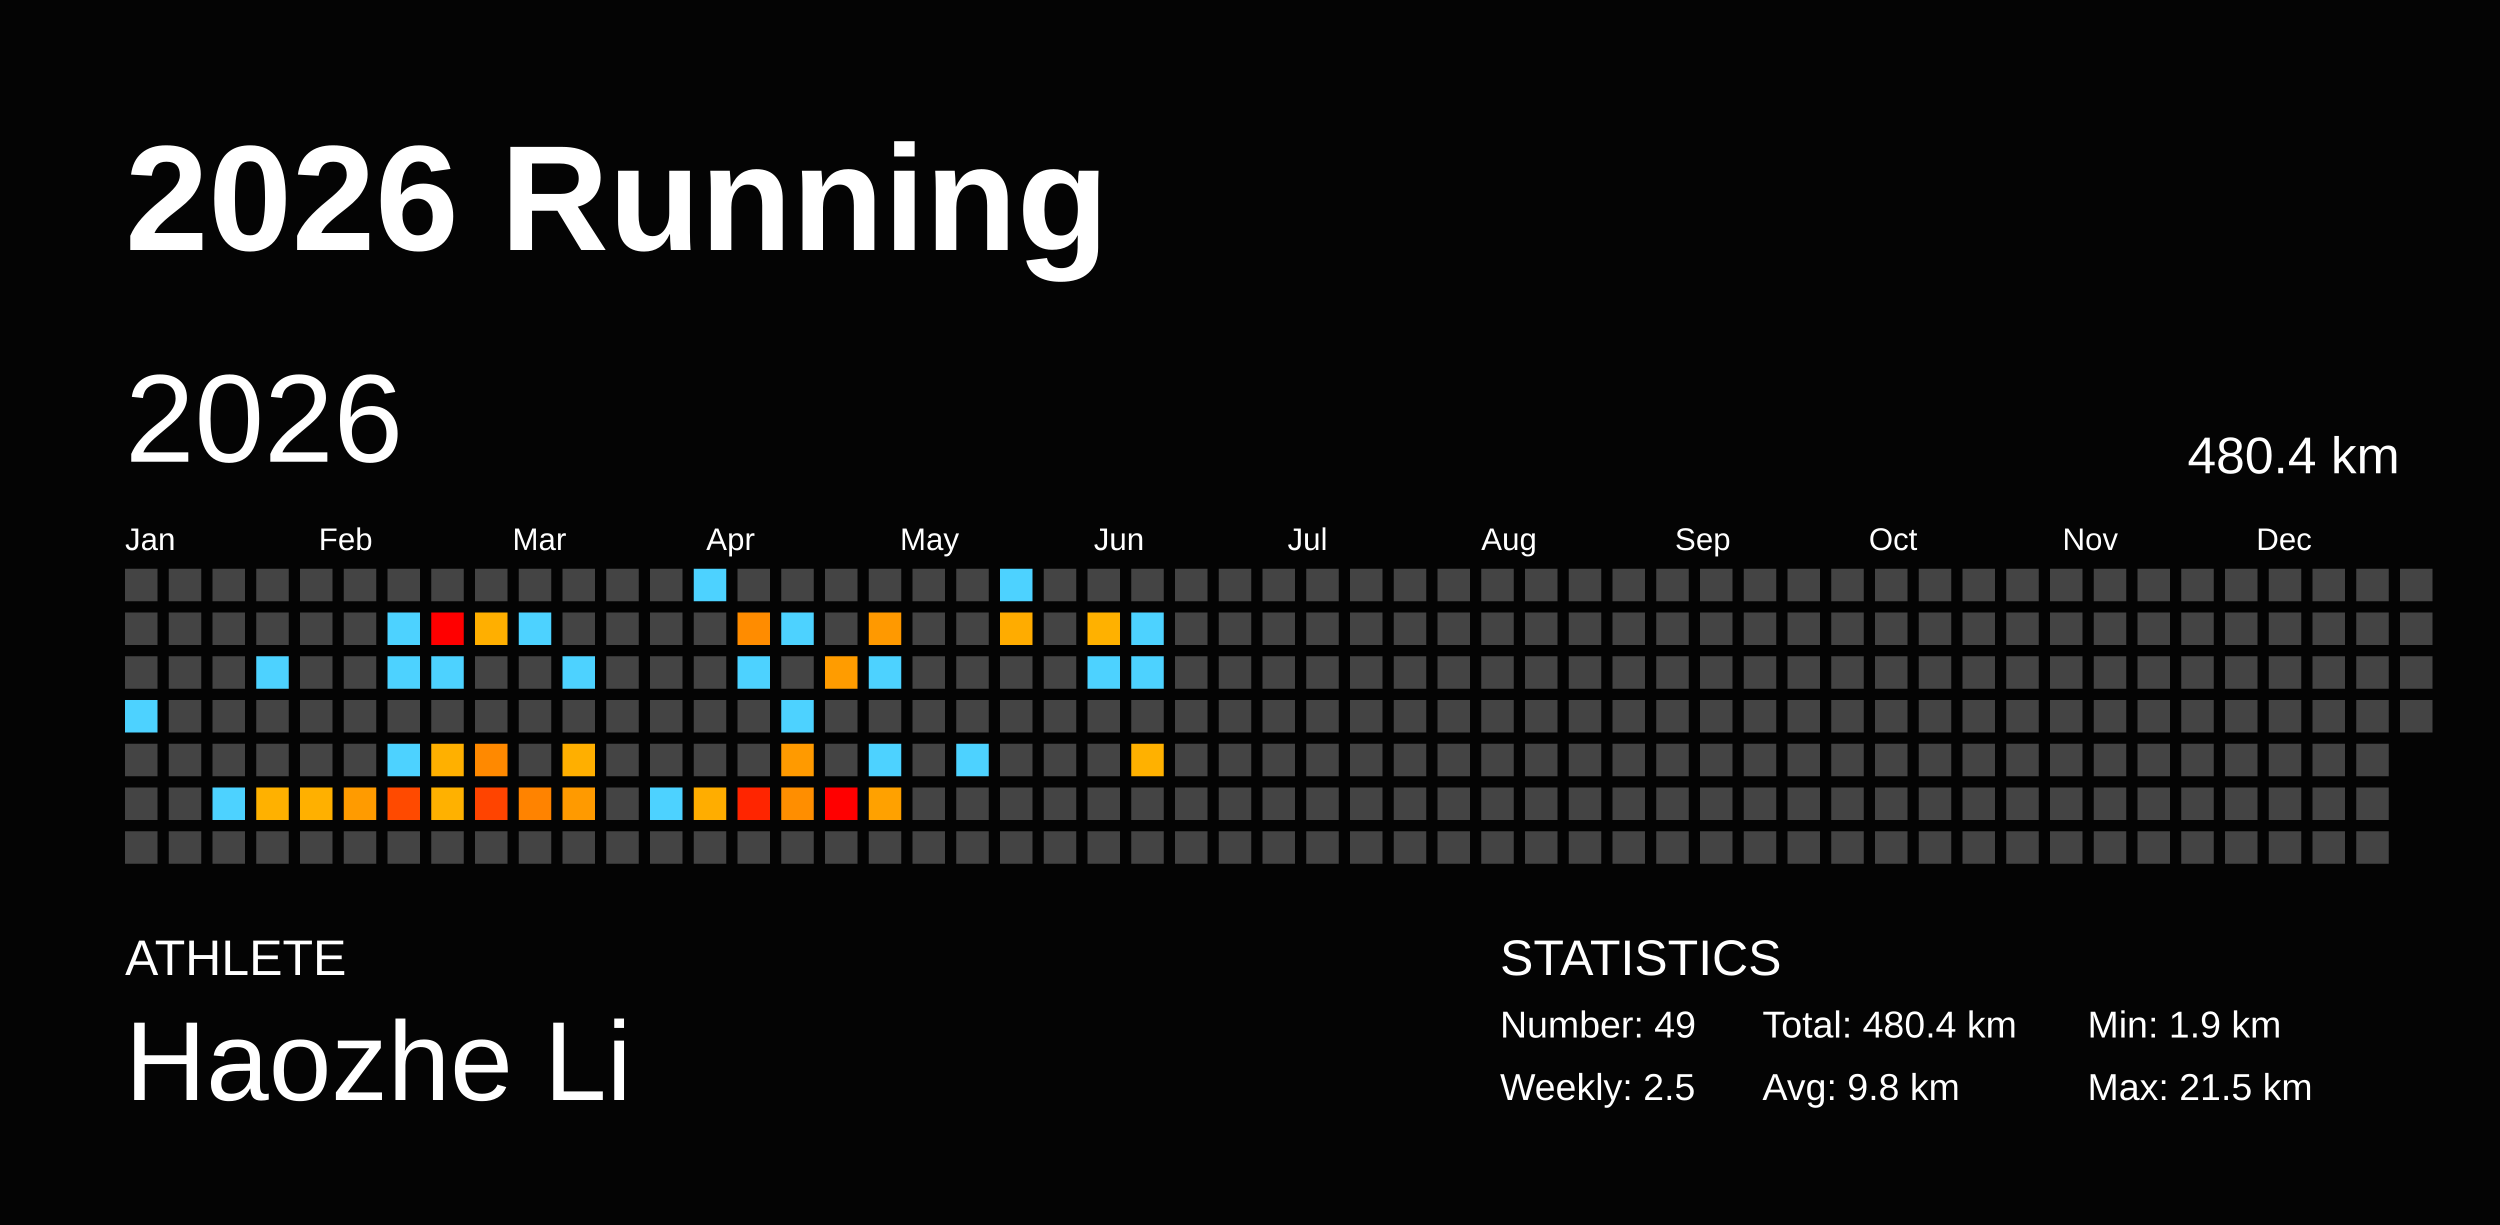
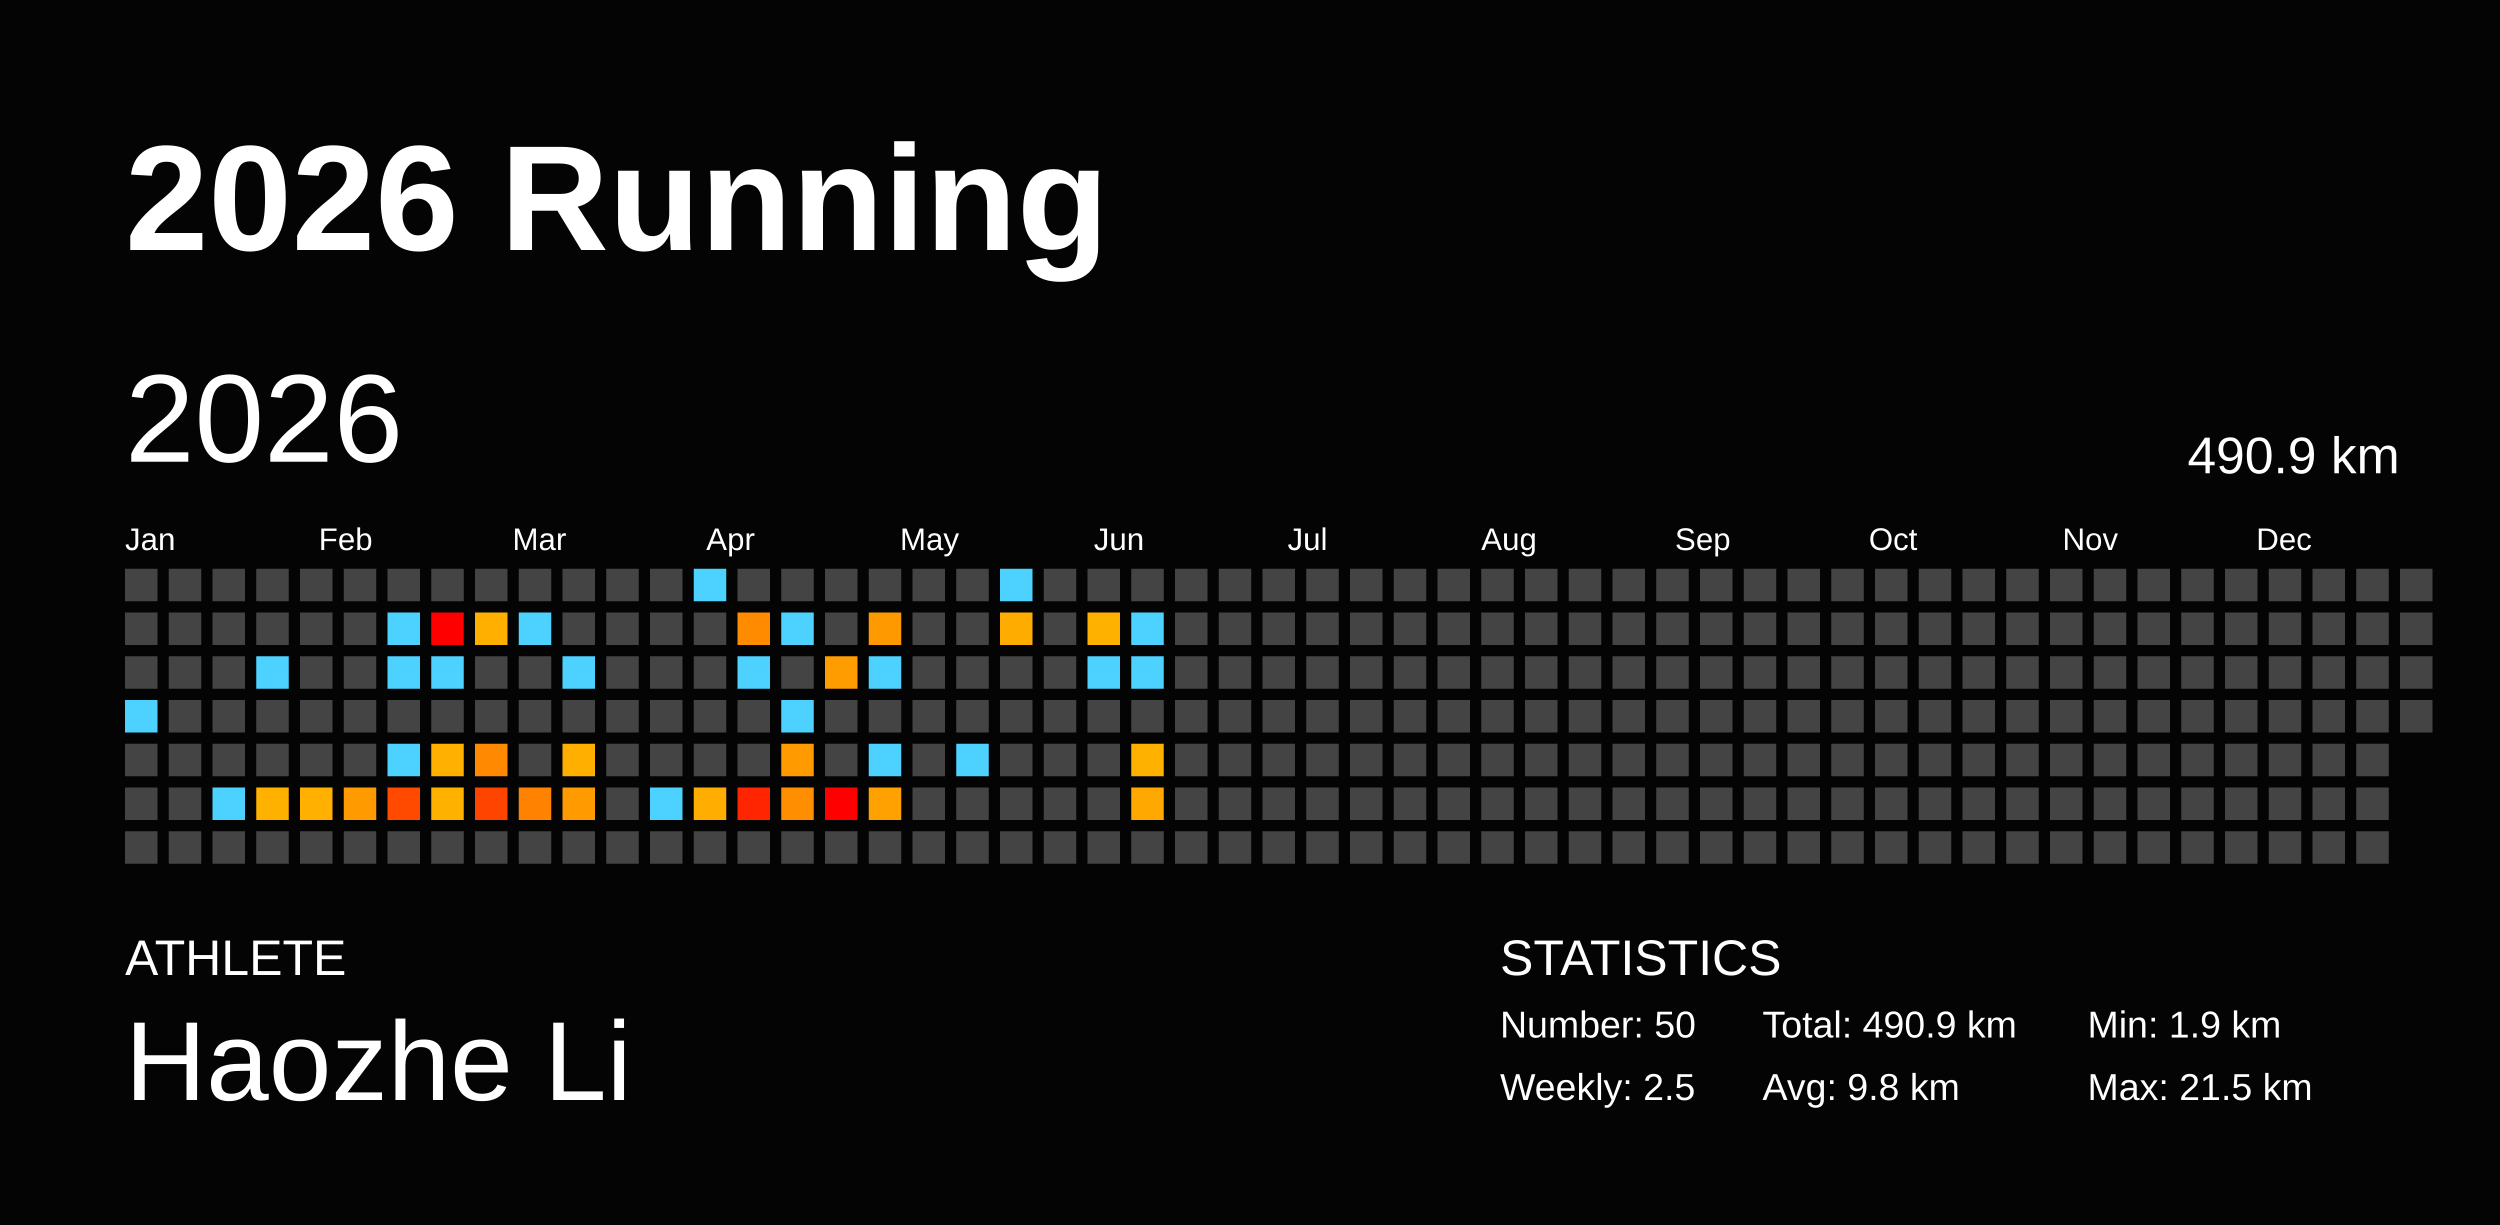
<svg xmlns="http://www.w3.org/2000/svg" baseProfile="full" height="98mm" version="1.1" viewBox="0,0,200,98" width="200mm">
  <defs />
  <rect fill="#040404" height="98" width="200" x="0" y="0" />
  <text fill="#FFFFFF" style="font-size:12px; font-family:Arial; font-weight:bold;" x="10" y="20">2026 Running</text>
  <text fill="#FFFFFF" style="font-size:4px; font-family:Arial" x="10" y="78">ATHLETE</text>
  <text fill="#FFFFFF" style="font-size:9px; font-family:Arial" x="10" y="88">Haozhe Li</text>
  <text fill="#FFFFFF" style="font-size:4px; font-family:Arial" x="120" y="78">STATISTICS</text>
-   <text fill="#FFFFFF" style="font-size:3px; font-family:Arial" x="120" y="83">Number: 49</text>
+   <text fill="#FFFFFF" style="font-size:3px; font-family:Arial" x="120" y="83">Number: 50</text>
  <text fill="#FFFFFF" style="font-size:3px; font-family:Arial" x="120" y="88">Weekly: 2.5</text>
-   <text fill="#FFFFFF" style="font-size:3px; font-family:Arial" x="141" y="83">Total: 480.4 km</text>
+   <text fill="#FFFFFF" style="font-size:3px; font-family:Arial" x="141" y="83">Total: 490.9 km</text>
  <text fill="#FFFFFF" style="font-size:3px; font-family:Arial" x="141" y="88">Avg: 9.8 km</text>
  <text fill="#FFFFFF" style="font-size:3px; font-family:Arial" x="167" y="83">Min: 1.9 km</text>
  <text fill="#FFFFFF" style="font-size:3px; font-family:Arial" x="167" y="88">Max: 21.5 km</text>
  <text dominant-baseline="hanging" fill="#FFFFFF" style="font-size:10.0px; font-family:Arial;" x="10" y="30">2026</text>
-   <text dominant-baseline="hanging" fill="#FFFFFF" style="font-size:4.125px; font-family:Arial;" x="175" y="35">480.4 km</text>
+   <text dominant-baseline="hanging" fill="#FFFFFF" style="font-size:4.125px; font-family:Arial;" x="175" y="35">490.9 km</text>
  <text fill="#FFFFFF" style="font-size:2.5px; font-family:Arial" x="10.0" y="44">Jan</text>
  <text fill="#FFFFFF" style="font-size:2.5px; font-family:Arial" x="25.5" y="44">Feb</text>
  <text fill="#FFFFFF" style="font-size:2.5px; font-family:Arial" x="41.0" y="44">Mar</text>
  <text fill="#FFFFFF" style="font-size:2.5px; font-family:Arial" x="56.5" y="44">Apr</text>
  <text fill="#FFFFFF" style="font-size:2.5px; font-family:Arial" x="72.0" y="44">May</text>
  <text fill="#FFFFFF" style="font-size:2.5px; font-family:Arial" x="87.5" y="44">Jun</text>
  <text fill="#FFFFFF" style="font-size:2.5px; font-family:Arial" x="103.0" y="44">Jul</text>
  <text fill="#FFFFFF" style="font-size:2.5px; font-family:Arial" x="118.5" y="44">Aug</text>
  <text fill="#FFFFFF" style="font-size:2.5px; font-family:Arial" x="134.0" y="44">Sep</text>
  <text fill="#FFFFFF" style="font-size:2.5px; font-family:Arial" x="149.5" y="44">Oct</text>
  <text fill="#FFFFFF" style="font-size:2.5px; font-family:Arial" x="165.0" y="44">Nov</text>
  <text fill="#FFFFFF" style="font-size:2.5px; font-family:Arial" x="180.5" y="44">Dec</text>
  <rect fill="#444444" height="2.6" width="2.6" x="10.0" y="45.5" />
  <rect fill="#444444" height="2.6" width="2.6" x="10.0" y="49.0" />
  <rect fill="#444444" height="2.6" width="2.6" x="10.0" y="52.5" />
  <rect fill="#4dd2ff" height="2.6" width="2.6" x="10.0" y="56.0" />
  <rect fill="#444444" height="2.6" width="2.6" x="10.0" y="59.5" />
  <rect fill="#444444" height="2.6" width="2.6" x="10.0" y="63.0" />
  <rect fill="#444444" height="2.6" width="2.6" x="10.0" y="66.5" />
  <rect fill="#444444" height="2.6" width="2.6" x="13.5" y="45.5" />
  <rect fill="#444444" height="2.6" width="2.6" x="13.5" y="49.0" />
  <rect fill="#444444" height="2.6" width="2.6" x="13.5" y="52.5" />
  <rect fill="#444444" height="2.6" width="2.6" x="13.5" y="56.0" />
  <rect fill="#444444" height="2.6" width="2.6" x="13.5" y="59.5" />
  <rect fill="#444444" height="2.6" width="2.6" x="13.5" y="63.0" />
  <rect fill="#444444" height="2.6" width="2.6" x="13.5" y="66.5" />
  <rect fill="#444444" height="2.6" width="2.6" x="17.0" y="45.5" />
  <rect fill="#444444" height="2.6" width="2.6" x="17.0" y="49.0" />
  <rect fill="#444444" height="2.6" width="2.6" x="17.0" y="52.5" />
  <rect fill="#444444" height="2.6" width="2.6" x="17.0" y="56.0" />
  <rect fill="#444444" height="2.6" width="2.6" x="17.0" y="59.5" />
  <rect fill="#4dd2ff" height="2.6" width="2.6" x="17.0" y="63.0" />
  <rect fill="#444444" height="2.6" width="2.6" x="17.0" y="66.5" />
  <rect fill="#444444" height="2.6" width="2.6" x="20.5" y="45.5" />
  <rect fill="#444444" height="2.6" width="2.6" x="20.5" y="49.0" />
  <rect fill="#4dd2ff" height="2.6" width="2.6" x="20.5" y="52.5" />
  <rect fill="#444444" height="2.6" width="2.6" x="20.5" y="56.0" />
  <rect fill="#444444" height="2.6" width="2.6" x="20.5" y="59.5" />
  <rect fill="#ffb100" height="2.6" width="2.6" x="20.5" y="63.0" />
  <rect fill="#444444" height="2.6" width="2.6" x="20.5" y="66.5" />
  <rect fill="#444444" height="2.6" width="2.6" x="24.0" y="45.5" />
  <rect fill="#444444" height="2.6" width="2.6" x="24.0" y="49.0" />
  <rect fill="#444444" height="2.6" width="2.6" x="24.0" y="52.5" />
  <rect fill="#444444" height="2.6" width="2.6" x="24.0" y="56.0" />
  <rect fill="#444444" height="2.6" width="2.6" x="24.0" y="59.5" />
  <rect fill="#ffb000" height="2.6" width="2.6" x="24.0" y="63.0" />
  <rect fill="#444444" height="2.6" width="2.6" x="24.0" y="66.5" />
  <rect fill="#444444" height="2.6" width="2.6" x="27.5" y="45.5" />
  <rect fill="#444444" height="2.6" width="2.6" x="27.5" y="49.0" />
  <rect fill="#444444" height="2.6" width="2.6" x="27.5" y="52.5" />
  <rect fill="#444444" height="2.6" width="2.6" x="27.5" y="56.0" />
  <rect fill="#444444" height="2.6" width="2.6" x="27.5" y="59.5" />
  <rect fill="#ff9b00" height="2.6" width="2.6" x="27.5" y="63.0" />
  <rect fill="#444444" height="2.6" width="2.6" x="27.5" y="66.5" />
  <rect fill="#444444" height="2.6" width="2.6" x="31.0" y="45.5" />
  <rect fill="#4dd2ff" height="2.6" width="2.6" x="31.0" y="49.0" />
  <rect fill="#4dd2ff" height="2.6" width="2.6" x="31.0" y="52.5" />
  <rect fill="#444444" height="2.6" width="2.6" x="31.0" y="56.0" />
  <rect fill="#4dd2ff" height="2.6" width="2.6" x="31.0" y="59.5" />
  <rect fill="#ff4a00" height="2.6" width="2.6" x="31.0" y="63.0" />
  <rect fill="#444444" height="2.6" width="2.6" x="31.0" y="66.5" />
  <rect fill="#444444" height="2.6" width="2.6" x="34.5" y="45.5" />
  <rect fill="red" height="2.6" width="2.6" x="34.5" y="49.0" />
  <rect fill="#4dd2ff" height="2.6" width="2.6" x="34.5" y="52.5" />
  <rect fill="#444444" height="2.6" width="2.6" x="34.5" y="56.0" />
  <rect fill="#ffb000" height="2.6" width="2.6" x="34.5" y="59.5" />
  <rect fill="#ffb100" height="2.6" width="2.6" x="34.5" y="63.0" />
  <rect fill="#444444" height="2.6" width="2.6" x="34.5" y="66.5" />
  <rect fill="#444444" height="2.6" width="2.6" x="38.0" y="45.5" />
  <rect fill="#ffaf00" height="2.6" width="2.6" x="38.0" y="49.0" />
  <rect fill="#444444" height="2.6" width="2.6" x="38.0" y="52.5" />
  <rect fill="#444444" height="2.6" width="2.6" x="38.0" y="56.0" />
  <rect fill="#ff8900" height="2.6" width="2.6" x="38.0" y="59.5" />
  <rect fill="#ff4400" height="2.6" width="2.6" x="38.0" y="63.0" />
  <rect fill="#444444" height="2.6" width="2.6" x="38.0" y="66.5" />
  <rect fill="#444444" height="2.6" width="2.6" x="41.5" y="45.5" />
  <rect fill="#4dd2ff" height="2.6" width="2.6" x="41.5" y="49.0" />
  <rect fill="#444444" height="2.6" width="2.6" x="41.5" y="52.5" />
  <rect fill="#444444" height="2.6" width="2.6" x="41.5" y="56.0" />
  <rect fill="#444444" height="2.6" width="2.6" x="41.5" y="59.5" />
  <rect fill="#ff8300" height="2.6" width="2.6" x="41.5" y="63.0" />
  <rect fill="#444444" height="2.6" width="2.6" x="41.5" y="66.5" />
  <rect fill="#444444" height="2.6" width="2.6" x="45.0" y="45.5" />
  <rect fill="#444444" height="2.6" width="2.6" x="45.0" y="49.0" />
  <rect fill="#4dd2ff" height="2.6" width="2.6" x="45.0" y="52.5" />
  <rect fill="#444444" height="2.6" width="2.6" x="45.0" y="56.0" />
  <rect fill="#ffaf00" height="2.6" width="2.6" x="45.0" y="59.5" />
  <rect fill="#ff9a00" height="2.6" width="2.6" x="45.0" y="63.0" />
  <rect fill="#444444" height="2.6" width="2.6" x="45.0" y="66.5" />
  <rect fill="#444444" height="2.6" width="2.6" x="48.5" y="45.5" />
  <rect fill="#444444" height="2.6" width="2.6" x="48.5" y="49.0" />
  <rect fill="#444444" height="2.6" width="2.6" x="48.5" y="52.5" />
  <rect fill="#444444" height="2.6" width="2.6" x="48.5" y="56.0" />
  <rect fill="#444444" height="2.6" width="2.6" x="48.5" y="59.5" />
  <rect fill="#444444" height="2.6" width="2.6" x="48.5" y="63.0" />
  <rect fill="#444444" height="2.6" width="2.6" x="48.5" y="66.5" />
  <rect fill="#444444" height="2.6" width="2.6" x="52.0" y="45.5" />
  <rect fill="#444444" height="2.6" width="2.6" x="52.0" y="49.0" />
  <rect fill="#444444" height="2.6" width="2.6" x="52.0" y="52.5" />
  <rect fill="#444444" height="2.6" width="2.6" x="52.0" y="56.0" />
  <rect fill="#444444" height="2.6" width="2.6" x="52.0" y="59.5" />
  <rect fill="#4dd2ff" height="2.6" width="2.6" x="52.0" y="63.0" />
  <rect fill="#444444" height="2.6" width="2.6" x="52.0" y="66.5" />
  <rect fill="#4dd2ff" height="2.6" width="2.6" x="55.5" y="45.5" />
  <rect fill="#444444" height="2.6" width="2.6" x="55.5" y="49.0" />
  <rect fill="#444444" height="2.6" width="2.6" x="55.5" y="52.5" />
  <rect fill="#444444" height="2.6" width="2.6" x="55.5" y="56.0" />
  <rect fill="#444444" height="2.6" width="2.6" x="55.5" y="59.5" />
  <rect fill="#ffad00" height="2.6" width="2.6" x="55.5" y="63.0" />
  <rect fill="#444444" height="2.6" width="2.6" x="55.5" y="66.5" />
  <rect fill="#444444" height="2.6" width="2.6" x="59.0" y="45.5" />
  <rect fill="#ff8c00" height="2.6" width="2.6" x="59.0" y="49.0" />
  <rect fill="#4dd2ff" height="2.6" width="2.6" x="59.0" y="52.5" />
  <rect fill="#444444" height="2.6" width="2.6" x="59.0" y="56.0" />
  <rect fill="#444444" height="2.6" width="2.6" x="59.0" y="59.5" />
  <rect fill="#ff2500" height="2.6" width="2.6" x="59.0" y="63.0" />
  <rect fill="#444444" height="2.6" width="2.6" x="59.0" y="66.5" />
  <rect fill="#444444" height="2.6" width="2.6" x="62.5" y="45.5" />
  <rect fill="#4dd2ff" height="2.6" width="2.6" x="62.5" y="49.0" />
  <rect fill="#444444" height="2.6" width="2.6" x="62.5" y="52.5" />
  <rect fill="#4dd2ff" height="2.6" width="2.6" x="62.5" y="56.0" />
  <rect fill="#ff9a00" height="2.6" width="2.6" x="62.5" y="59.5" />
  <rect fill="#ff8e00" height="2.6" width="2.6" x="62.5" y="63.0" />
  <rect fill="#444444" height="2.6" width="2.6" x="62.5" y="66.5" />
  <rect fill="#444444" height="2.6" width="2.6" x="66.0" y="45.5" />
  <rect fill="#444444" height="2.6" width="2.6" x="66.0" y="49.0" />
  <rect fill="#ff9c00" height="2.6" width="2.6" x="66.0" y="52.5" />
  <rect fill="#444444" height="2.6" width="2.6" x="66.0" y="56.0" />
  <rect fill="#444444" height="2.6" width="2.6" x="66.0" y="59.5" />
  <rect fill="red" height="2.6" width="2.6" x="66.0" y="63.0" />
  <rect fill="#444444" height="2.6" width="2.6" x="66.0" y="66.5" />
  <rect fill="#444444" height="2.6" width="2.6" x="69.5" y="45.5" />
  <rect fill="#ff9900" height="2.6" width="2.6" x="69.5" y="49.0" />
  <rect fill="#4dd2ff" height="2.6" width="2.6" x="69.5" y="52.5" />
  <rect fill="#444444" height="2.6" width="2.6" x="69.5" y="56.0" />
  <rect fill="#4dd2ff" height="2.6" width="2.6" x="69.5" y="59.5" />
  <rect fill="#ffa100" height="2.6" width="2.6" x="69.5" y="63.0" />
  <rect fill="#444444" height="2.6" width="2.6" x="69.5" y="66.5" />
  <rect fill="#444444" height="2.6" width="2.6" x="73.0" y="45.5" />
  <rect fill="#444444" height="2.6" width="2.6" x="73.0" y="49.0" />
  <rect fill="#444444" height="2.6" width="2.6" x="73.0" y="52.5" />
  <rect fill="#444444" height="2.6" width="2.6" x="73.0" y="56.0" />
  <rect fill="#444444" height="2.6" width="2.6" x="73.0" y="59.5" />
  <rect fill="#444444" height="2.6" width="2.6" x="73.0" y="63.0" />
  <rect fill="#444444" height="2.6" width="2.6" x="73.0" y="66.5" />
  <rect fill="#444444" height="2.6" width="2.6" x="76.5" y="45.5" />
  <rect fill="#444444" height="2.6" width="2.6" x="76.5" y="49.0" />
  <rect fill="#444444" height="2.6" width="2.6" x="76.5" y="52.5" />
  <rect fill="#444444" height="2.6" width="2.6" x="76.5" y="56.0" />
  <rect fill="#4dd2ff" height="2.6" width="2.6" x="76.5" y="59.5" />
  <rect fill="#444444" height="2.6" width="2.6" x="76.5" y="63.0" />
  <rect fill="#444444" height="2.6" width="2.6" x="76.5" y="66.5" />
  <rect fill="#4dd2ff" height="2.6" width="2.6" x="80.0" y="45.5" />
  <rect fill="#ffac00" height="2.6" width="2.6" x="80.0" y="49.0" />
  <rect fill="#444444" height="2.6" width="2.6" x="80.0" y="52.5" />
  <rect fill="#444444" height="2.6" width="2.6" x="80.0" y="56.0" />
  <rect fill="#444444" height="2.6" width="2.6" x="80.0" y="59.5" />
  <rect fill="#444444" height="2.6" width="2.6" x="80.0" y="63.0" />
  <rect fill="#444444" height="2.6" width="2.6" x="80.0" y="66.5" />
  <rect fill="#444444" height="2.6" width="2.6" x="83.5" y="45.5" />
  <rect fill="#444444" height="2.6" width="2.6" x="83.5" y="49.0" />
  <rect fill="#444444" height="2.6" width="2.6" x="83.5" y="52.5" />
  <rect fill="#444444" height="2.6" width="2.6" x="83.5" y="56.0" />
  <rect fill="#444444" height="2.6" width="2.6" x="83.5" y="59.5" />
  <rect fill="#444444" height="2.6" width="2.6" x="83.5" y="63.0" />
  <rect fill="#444444" height="2.6" width="2.6" x="83.5" y="66.5" />
  <rect fill="#444444" height="2.6" width="2.6" x="87.0" y="45.5" />
  <rect fill="#ffb100" height="2.6" width="2.6" x="87.0" y="49.0" />
  <rect fill="#4dd2ff" height="2.6" width="2.6" x="87.0" y="52.5" />
  <rect fill="#444444" height="2.6" width="2.6" x="87.0" y="56.0" />
  <rect fill="#444444" height="2.6" width="2.6" x="87.0" y="59.5" />
  <rect fill="#444444" height="2.6" width="2.6" x="87.0" y="63.0" />
  <rect fill="#444444" height="2.6" width="2.6" x="87.0" y="66.5" />
  <rect fill="#444444" height="2.6" width="2.6" x="90.5" y="45.5" />
  <rect fill="#4dd2ff" height="2.6" width="2.6" x="90.5" y="49.0" />
  <rect fill="#4dd2ff" height="2.6" width="2.6" x="90.5" y="52.5" />
  <rect fill="#444444" height="2.6" width="2.6" x="90.5" y="56.0" />
  <rect fill="#ffb100" height="2.6" width="2.6" x="90.5" y="59.5" />
-   <rect fill="#444444" height="2.6" width="2.6" x="90.5" y="63.0" />
+   <rect fill="#ffa900" height="2.6" width="2.6" x="90.5" y="63.0" />
  <rect fill="#444444" height="2.6" width="2.6" x="90.5" y="66.5" />
  <rect fill="#444444" height="2.6" width="2.6" x="94.0" y="45.5" />
  <rect fill="#444444" height="2.6" width="2.6" x="94.0" y="49.0" />
  <rect fill="#444444" height="2.6" width="2.6" x="94.0" y="52.5" />
  <rect fill="#444444" height="2.6" width="2.6" x="94.0" y="56.0" />
  <rect fill="#444444" height="2.6" width="2.6" x="94.0" y="59.5" />
  <rect fill="#444444" height="2.6" width="2.6" x="94.0" y="63.0" />
  <rect fill="#444444" height="2.6" width="2.6" x="94.0" y="66.5" />
  <rect fill="#444444" height="2.6" width="2.6" x="97.5" y="45.5" />
  <rect fill="#444444" height="2.6" width="2.6" x="97.5" y="49.0" />
  <rect fill="#444444" height="2.6" width="2.6" x="97.5" y="52.5" />
  <rect fill="#444444" height="2.6" width="2.6" x="97.5" y="56.0" />
  <rect fill="#444444" height="2.6" width="2.6" x="97.5" y="59.5" />
  <rect fill="#444444" height="2.6" width="2.6" x="97.5" y="63.0" />
  <rect fill="#444444" height="2.6" width="2.6" x="97.5" y="66.5" />
  <rect fill="#444444" height="2.6" width="2.6" x="101.0" y="45.5" />
  <rect fill="#444444" height="2.6" width="2.6" x="101.0" y="49.0" />
  <rect fill="#444444" height="2.6" width="2.6" x="101.0" y="52.5" />
  <rect fill="#444444" height="2.6" width="2.6" x="101.0" y="56.0" />
  <rect fill="#444444" height="2.6" width="2.6" x="101.0" y="59.5" />
  <rect fill="#444444" height="2.6" width="2.6" x="101.0" y="63.0" />
  <rect fill="#444444" height="2.6" width="2.6" x="101.0" y="66.5" />
  <rect fill="#444444" height="2.6" width="2.6" x="104.5" y="45.5" />
  <rect fill="#444444" height="2.6" width="2.6" x="104.5" y="49.0" />
  <rect fill="#444444" height="2.6" width="2.6" x="104.5" y="52.5" />
  <rect fill="#444444" height="2.6" width="2.6" x="104.5" y="56.0" />
  <rect fill="#444444" height="2.6" width="2.6" x="104.5" y="59.5" />
  <rect fill="#444444" height="2.6" width="2.6" x="104.5" y="63.0" />
  <rect fill="#444444" height="2.6" width="2.6" x="104.5" y="66.5" />
  <rect fill="#444444" height="2.6" width="2.6" x="108.0" y="45.5" />
  <rect fill="#444444" height="2.6" width="2.6" x="108.0" y="49.0" />
  <rect fill="#444444" height="2.6" width="2.6" x="108.0" y="52.5" />
  <rect fill="#444444" height="2.6" width="2.6" x="108.0" y="56.0" />
  <rect fill="#444444" height="2.6" width="2.6" x="108.0" y="59.5" />
  <rect fill="#444444" height="2.6" width="2.6" x="108.0" y="63.0" />
  <rect fill="#444444" height="2.6" width="2.6" x="108.0" y="66.5" />
  <rect fill="#444444" height="2.6" width="2.6" x="111.5" y="45.5" />
  <rect fill="#444444" height="2.6" width="2.6" x="111.5" y="49.0" />
  <rect fill="#444444" height="2.6" width="2.6" x="111.5" y="52.5" />
  <rect fill="#444444" height="2.6" width="2.6" x="111.5" y="56.0" />
  <rect fill="#444444" height="2.6" width="2.6" x="111.5" y="59.5" />
  <rect fill="#444444" height="2.6" width="2.6" x="111.5" y="63.0" />
  <rect fill="#444444" height="2.6" width="2.6" x="111.5" y="66.5" />
  <rect fill="#444444" height="2.6" width="2.6" x="115.0" y="45.5" />
  <rect fill="#444444" height="2.6" width="2.6" x="115.0" y="49.0" />
  <rect fill="#444444" height="2.6" width="2.6" x="115.0" y="52.5" />
  <rect fill="#444444" height="2.6" width="2.6" x="115.0" y="56.0" />
  <rect fill="#444444" height="2.6" width="2.6" x="115.0" y="59.5" />
  <rect fill="#444444" height="2.6" width="2.6" x="115.0" y="63.0" />
  <rect fill="#444444" height="2.6" width="2.6" x="115.0" y="66.5" />
  <rect fill="#444444" height="2.6" width="2.6" x="118.5" y="45.5" />
  <rect fill="#444444" height="2.6" width="2.6" x="118.5" y="49.0" />
  <rect fill="#444444" height="2.6" width="2.6" x="118.5" y="52.5" />
  <rect fill="#444444" height="2.6" width="2.6" x="118.5" y="56.0" />
  <rect fill="#444444" height="2.6" width="2.6" x="118.5" y="59.5" />
  <rect fill="#444444" height="2.6" width="2.6" x="118.5" y="63.0" />
  <rect fill="#444444" height="2.6" width="2.6" x="118.5" y="66.5" />
  <rect fill="#444444" height="2.6" width="2.6" x="122.0" y="45.5" />
  <rect fill="#444444" height="2.6" width="2.6" x="122.0" y="49.0" />
  <rect fill="#444444" height="2.6" width="2.6" x="122.0" y="52.5" />
  <rect fill="#444444" height="2.6" width="2.6" x="122.0" y="56.0" />
  <rect fill="#444444" height="2.6" width="2.6" x="122.0" y="59.5" />
  <rect fill="#444444" height="2.6" width="2.6" x="122.0" y="63.0" />
  <rect fill="#444444" height="2.6" width="2.6" x="122.0" y="66.5" />
  <rect fill="#444444" height="2.6" width="2.6" x="125.5" y="45.5" />
  <rect fill="#444444" height="2.6" width="2.6" x="125.5" y="49.0" />
  <rect fill="#444444" height="2.6" width="2.6" x="125.5" y="52.5" />
  <rect fill="#444444" height="2.6" width="2.6" x="125.5" y="56.0" />
  <rect fill="#444444" height="2.6" width="2.6" x="125.5" y="59.5" />
  <rect fill="#444444" height="2.6" width="2.6" x="125.5" y="63.0" />
  <rect fill="#444444" height="2.6" width="2.6" x="125.5" y="66.5" />
  <rect fill="#444444" height="2.6" width="2.6" x="129.0" y="45.5" />
  <rect fill="#444444" height="2.6" width="2.6" x="129.0" y="49.0" />
  <rect fill="#444444" height="2.6" width="2.6" x="129.0" y="52.5" />
  <rect fill="#444444" height="2.6" width="2.6" x="129.0" y="56.0" />
  <rect fill="#444444" height="2.6" width="2.6" x="129.0" y="59.5" />
  <rect fill="#444444" height="2.6" width="2.6" x="129.0" y="63.0" />
  <rect fill="#444444" height="2.6" width="2.6" x="129.0" y="66.5" />
  <rect fill="#444444" height="2.6" width="2.6" x="132.5" y="45.5" />
  <rect fill="#444444" height="2.6" width="2.6" x="132.5" y="49.0" />
  <rect fill="#444444" height="2.6" width="2.6" x="132.5" y="52.5" />
  <rect fill="#444444" height="2.6" width="2.6" x="132.5" y="56.0" />
  <rect fill="#444444" height="2.6" width="2.6" x="132.5" y="59.5" />
  <rect fill="#444444" height="2.6" width="2.6" x="132.5" y="63.0" />
  <rect fill="#444444" height="2.6" width="2.6" x="132.5" y="66.5" />
  <rect fill="#444444" height="2.6" width="2.6" x="136.0" y="45.5" />
  <rect fill="#444444" height="2.6" width="2.6" x="136.0" y="49.0" />
  <rect fill="#444444" height="2.6" width="2.6" x="136.0" y="52.5" />
  <rect fill="#444444" height="2.6" width="2.6" x="136.0" y="56.0" />
  <rect fill="#444444" height="2.6" width="2.6" x="136.0" y="59.5" />
  <rect fill="#444444" height="2.6" width="2.6" x="136.0" y="63.0" />
  <rect fill="#444444" height="2.6" width="2.6" x="136.0" y="66.5" />
  <rect fill="#444444" height="2.6" width="2.6" x="139.5" y="45.5" />
  <rect fill="#444444" height="2.6" width="2.6" x="139.5" y="49.0" />
  <rect fill="#444444" height="2.6" width="2.6" x="139.5" y="52.5" />
  <rect fill="#444444" height="2.6" width="2.6" x="139.5" y="56.0" />
  <rect fill="#444444" height="2.6" width="2.6" x="139.5" y="59.5" />
  <rect fill="#444444" height="2.6" width="2.6" x="139.5" y="63.0" />
  <rect fill="#444444" height="2.6" width="2.6" x="139.5" y="66.5" />
  <rect fill="#444444" height="2.6" width="2.6" x="143.0" y="45.5" />
  <rect fill="#444444" height="2.6" width="2.6" x="143.0" y="49.0" />
  <rect fill="#444444" height="2.6" width="2.6" x="143.0" y="52.5" />
  <rect fill="#444444" height="2.6" width="2.6" x="143.0" y="56.0" />
  <rect fill="#444444" height="2.6" width="2.6" x="143.0" y="59.5" />
  <rect fill="#444444" height="2.6" width="2.6" x="143.0" y="63.0" />
  <rect fill="#444444" height="2.6" width="2.6" x="143.0" y="66.5" />
  <rect fill="#444444" height="2.6" width="2.6" x="146.5" y="45.5" />
  <rect fill="#444444" height="2.6" width="2.6" x="146.5" y="49.0" />
  <rect fill="#444444" height="2.6" width="2.6" x="146.5" y="52.5" />
  <rect fill="#444444" height="2.6" width="2.6" x="146.5" y="56.0" />
  <rect fill="#444444" height="2.6" width="2.6" x="146.5" y="59.5" />
  <rect fill="#444444" height="2.6" width="2.6" x="146.5" y="63.0" />
  <rect fill="#444444" height="2.6" width="2.6" x="146.5" y="66.5" />
  <rect fill="#444444" height="2.6" width="2.6" x="150.0" y="45.5" />
  <rect fill="#444444" height="2.6" width="2.6" x="150.0" y="49.0" />
  <rect fill="#444444" height="2.6" width="2.6" x="150.0" y="52.5" />
  <rect fill="#444444" height="2.6" width="2.6" x="150.0" y="56.0" />
  <rect fill="#444444" height="2.6" width="2.6" x="150.0" y="59.5" />
  <rect fill="#444444" height="2.6" width="2.6" x="150.0" y="63.0" />
  <rect fill="#444444" height="2.6" width="2.6" x="150.0" y="66.5" />
  <rect fill="#444444" height="2.6" width="2.6" x="153.5" y="45.5" />
  <rect fill="#444444" height="2.6" width="2.6" x="153.5" y="49.0" />
  <rect fill="#444444" height="2.6" width="2.6" x="153.5" y="52.5" />
  <rect fill="#444444" height="2.6" width="2.6" x="153.5" y="56.0" />
  <rect fill="#444444" height="2.6" width="2.6" x="153.5" y="59.5" />
  <rect fill="#444444" height="2.6" width="2.6" x="153.5" y="63.0" />
  <rect fill="#444444" height="2.6" width="2.6" x="153.5" y="66.5" />
  <rect fill="#444444" height="2.6" width="2.6" x="157.0" y="45.5" />
  <rect fill="#444444" height="2.6" width="2.6" x="157.0" y="49.0" />
  <rect fill="#444444" height="2.6" width="2.6" x="157.0" y="52.5" />
  <rect fill="#444444" height="2.6" width="2.6" x="157.0" y="56.0" />
  <rect fill="#444444" height="2.6" width="2.6" x="157.0" y="59.5" />
  <rect fill="#444444" height="2.6" width="2.6" x="157.0" y="63.0" />
  <rect fill="#444444" height="2.6" width="2.6" x="157.0" y="66.5" />
  <rect fill="#444444" height="2.6" width="2.6" x="160.5" y="45.5" />
  <rect fill="#444444" height="2.6" width="2.6" x="160.5" y="49.0" />
  <rect fill="#444444" height="2.6" width="2.6" x="160.5" y="52.5" />
  <rect fill="#444444" height="2.6" width="2.6" x="160.5" y="56.0" />
  <rect fill="#444444" height="2.6" width="2.6" x="160.5" y="59.5" />
  <rect fill="#444444" height="2.6" width="2.6" x="160.5" y="63.0" />
  <rect fill="#444444" height="2.6" width="2.6" x="160.5" y="66.5" />
  <rect fill="#444444" height="2.6" width="2.6" x="164.0" y="45.5" />
  <rect fill="#444444" height="2.6" width="2.6" x="164.0" y="49.0" />
  <rect fill="#444444" height="2.6" width="2.6" x="164.0" y="52.5" />
  <rect fill="#444444" height="2.6" width="2.6" x="164.0" y="56.0" />
  <rect fill="#444444" height="2.6" width="2.6" x="164.0" y="59.5" />
  <rect fill="#444444" height="2.6" width="2.6" x="164.0" y="63.0" />
  <rect fill="#444444" height="2.6" width="2.6" x="164.0" y="66.5" />
  <rect fill="#444444" height="2.6" width="2.6" x="167.5" y="45.5" />
  <rect fill="#444444" height="2.6" width="2.6" x="167.5" y="49.0" />
  <rect fill="#444444" height="2.6" width="2.6" x="167.5" y="52.5" />
  <rect fill="#444444" height="2.6" width="2.6" x="167.5" y="56.0" />
  <rect fill="#444444" height="2.6" width="2.6" x="167.5" y="59.5" />
  <rect fill="#444444" height="2.6" width="2.6" x="167.5" y="63.0" />
  <rect fill="#444444" height="2.6" width="2.6" x="167.5" y="66.5" />
  <rect fill="#444444" height="2.6" width="2.6" x="171.0" y="45.5" />
  <rect fill="#444444" height="2.6" width="2.6" x="171.0" y="49.0" />
  <rect fill="#444444" height="2.6" width="2.6" x="171.0" y="52.5" />
  <rect fill="#444444" height="2.6" width="2.6" x="171.0" y="56.0" />
  <rect fill="#444444" height="2.6" width="2.6" x="171.0" y="59.5" />
  <rect fill="#444444" height="2.6" width="2.6" x="171.0" y="63.0" />
  <rect fill="#444444" height="2.6" width="2.6" x="171.0" y="66.5" />
  <rect fill="#444444" height="2.6" width="2.6" x="174.5" y="45.5" />
  <rect fill="#444444" height="2.6" width="2.6" x="174.5" y="49.0" />
  <rect fill="#444444" height="2.6" width="2.6" x="174.5" y="52.5" />
  <rect fill="#444444" height="2.6" width="2.6" x="174.5" y="56.0" />
  <rect fill="#444444" height="2.6" width="2.6" x="174.5" y="59.5" />
  <rect fill="#444444" height="2.6" width="2.6" x="174.5" y="63.0" />
  <rect fill="#444444" height="2.6" width="2.6" x="174.5" y="66.5" />
  <rect fill="#444444" height="2.6" width="2.6" x="178.0" y="45.5" />
  <rect fill="#444444" height="2.6" width="2.6" x="178.0" y="49.0" />
  <rect fill="#444444" height="2.6" width="2.6" x="178.0" y="52.5" />
  <rect fill="#444444" height="2.6" width="2.6" x="178.0" y="56.0" />
  <rect fill="#444444" height="2.6" width="2.6" x="178.0" y="59.5" />
  <rect fill="#444444" height="2.6" width="2.6" x="178.0" y="63.0" />
  <rect fill="#444444" height="2.6" width="2.6" x="178.0" y="66.5" />
  <rect fill="#444444" height="2.6" width="2.6" x="181.5" y="45.5" />
  <rect fill="#444444" height="2.6" width="2.6" x="181.5" y="49.0" />
  <rect fill="#444444" height="2.6" width="2.6" x="181.5" y="52.5" />
  <rect fill="#444444" height="2.6" width="2.6" x="181.5" y="56.0" />
  <rect fill="#444444" height="2.6" width="2.6" x="181.5" y="59.5" />
  <rect fill="#444444" height="2.6" width="2.6" x="181.5" y="63.0" />
  <rect fill="#444444" height="2.6" width="2.6" x="181.5" y="66.5" />
  <rect fill="#444444" height="2.6" width="2.6" x="185.0" y="45.5" />
  <rect fill="#444444" height="2.6" width="2.6" x="185.0" y="49.0" />
  <rect fill="#444444" height="2.6" width="2.6" x="185.0" y="52.5" />
  <rect fill="#444444" height="2.6" width="2.6" x="185.0" y="56.0" />
  <rect fill="#444444" height="2.6" width="2.6" x="185.0" y="59.5" />
  <rect fill="#444444" height="2.6" width="2.6" x="185.0" y="63.0" />
  <rect fill="#444444" height="2.6" width="2.6" x="185.0" y="66.5" />
  <rect fill="#444444" height="2.6" width="2.6" x="188.5" y="45.5" />
  <rect fill="#444444" height="2.6" width="2.6" x="188.5" y="49.0" />
  <rect fill="#444444" height="2.6" width="2.6" x="188.5" y="52.5" />
  <rect fill="#444444" height="2.6" width="2.6" x="188.5" y="56.0" />
  <rect fill="#444444" height="2.6" width="2.6" x="188.5" y="59.5" />
  <rect fill="#444444" height="2.6" width="2.6" x="188.5" y="63.0" />
  <rect fill="#444444" height="2.6" width="2.6" x="188.5" y="66.5" />
  <rect fill="#444444" height="2.6" width="2.6" x="192.0" y="45.5" />
  <rect fill="#444444" height="2.6" width="2.6" x="192.0" y="49.0" />
  <rect fill="#444444" height="2.6" width="2.6" x="192.0" y="52.5" />
  <rect fill="#444444" height="2.6" width="2.6" x="192.0" y="56.0" />
</svg>
